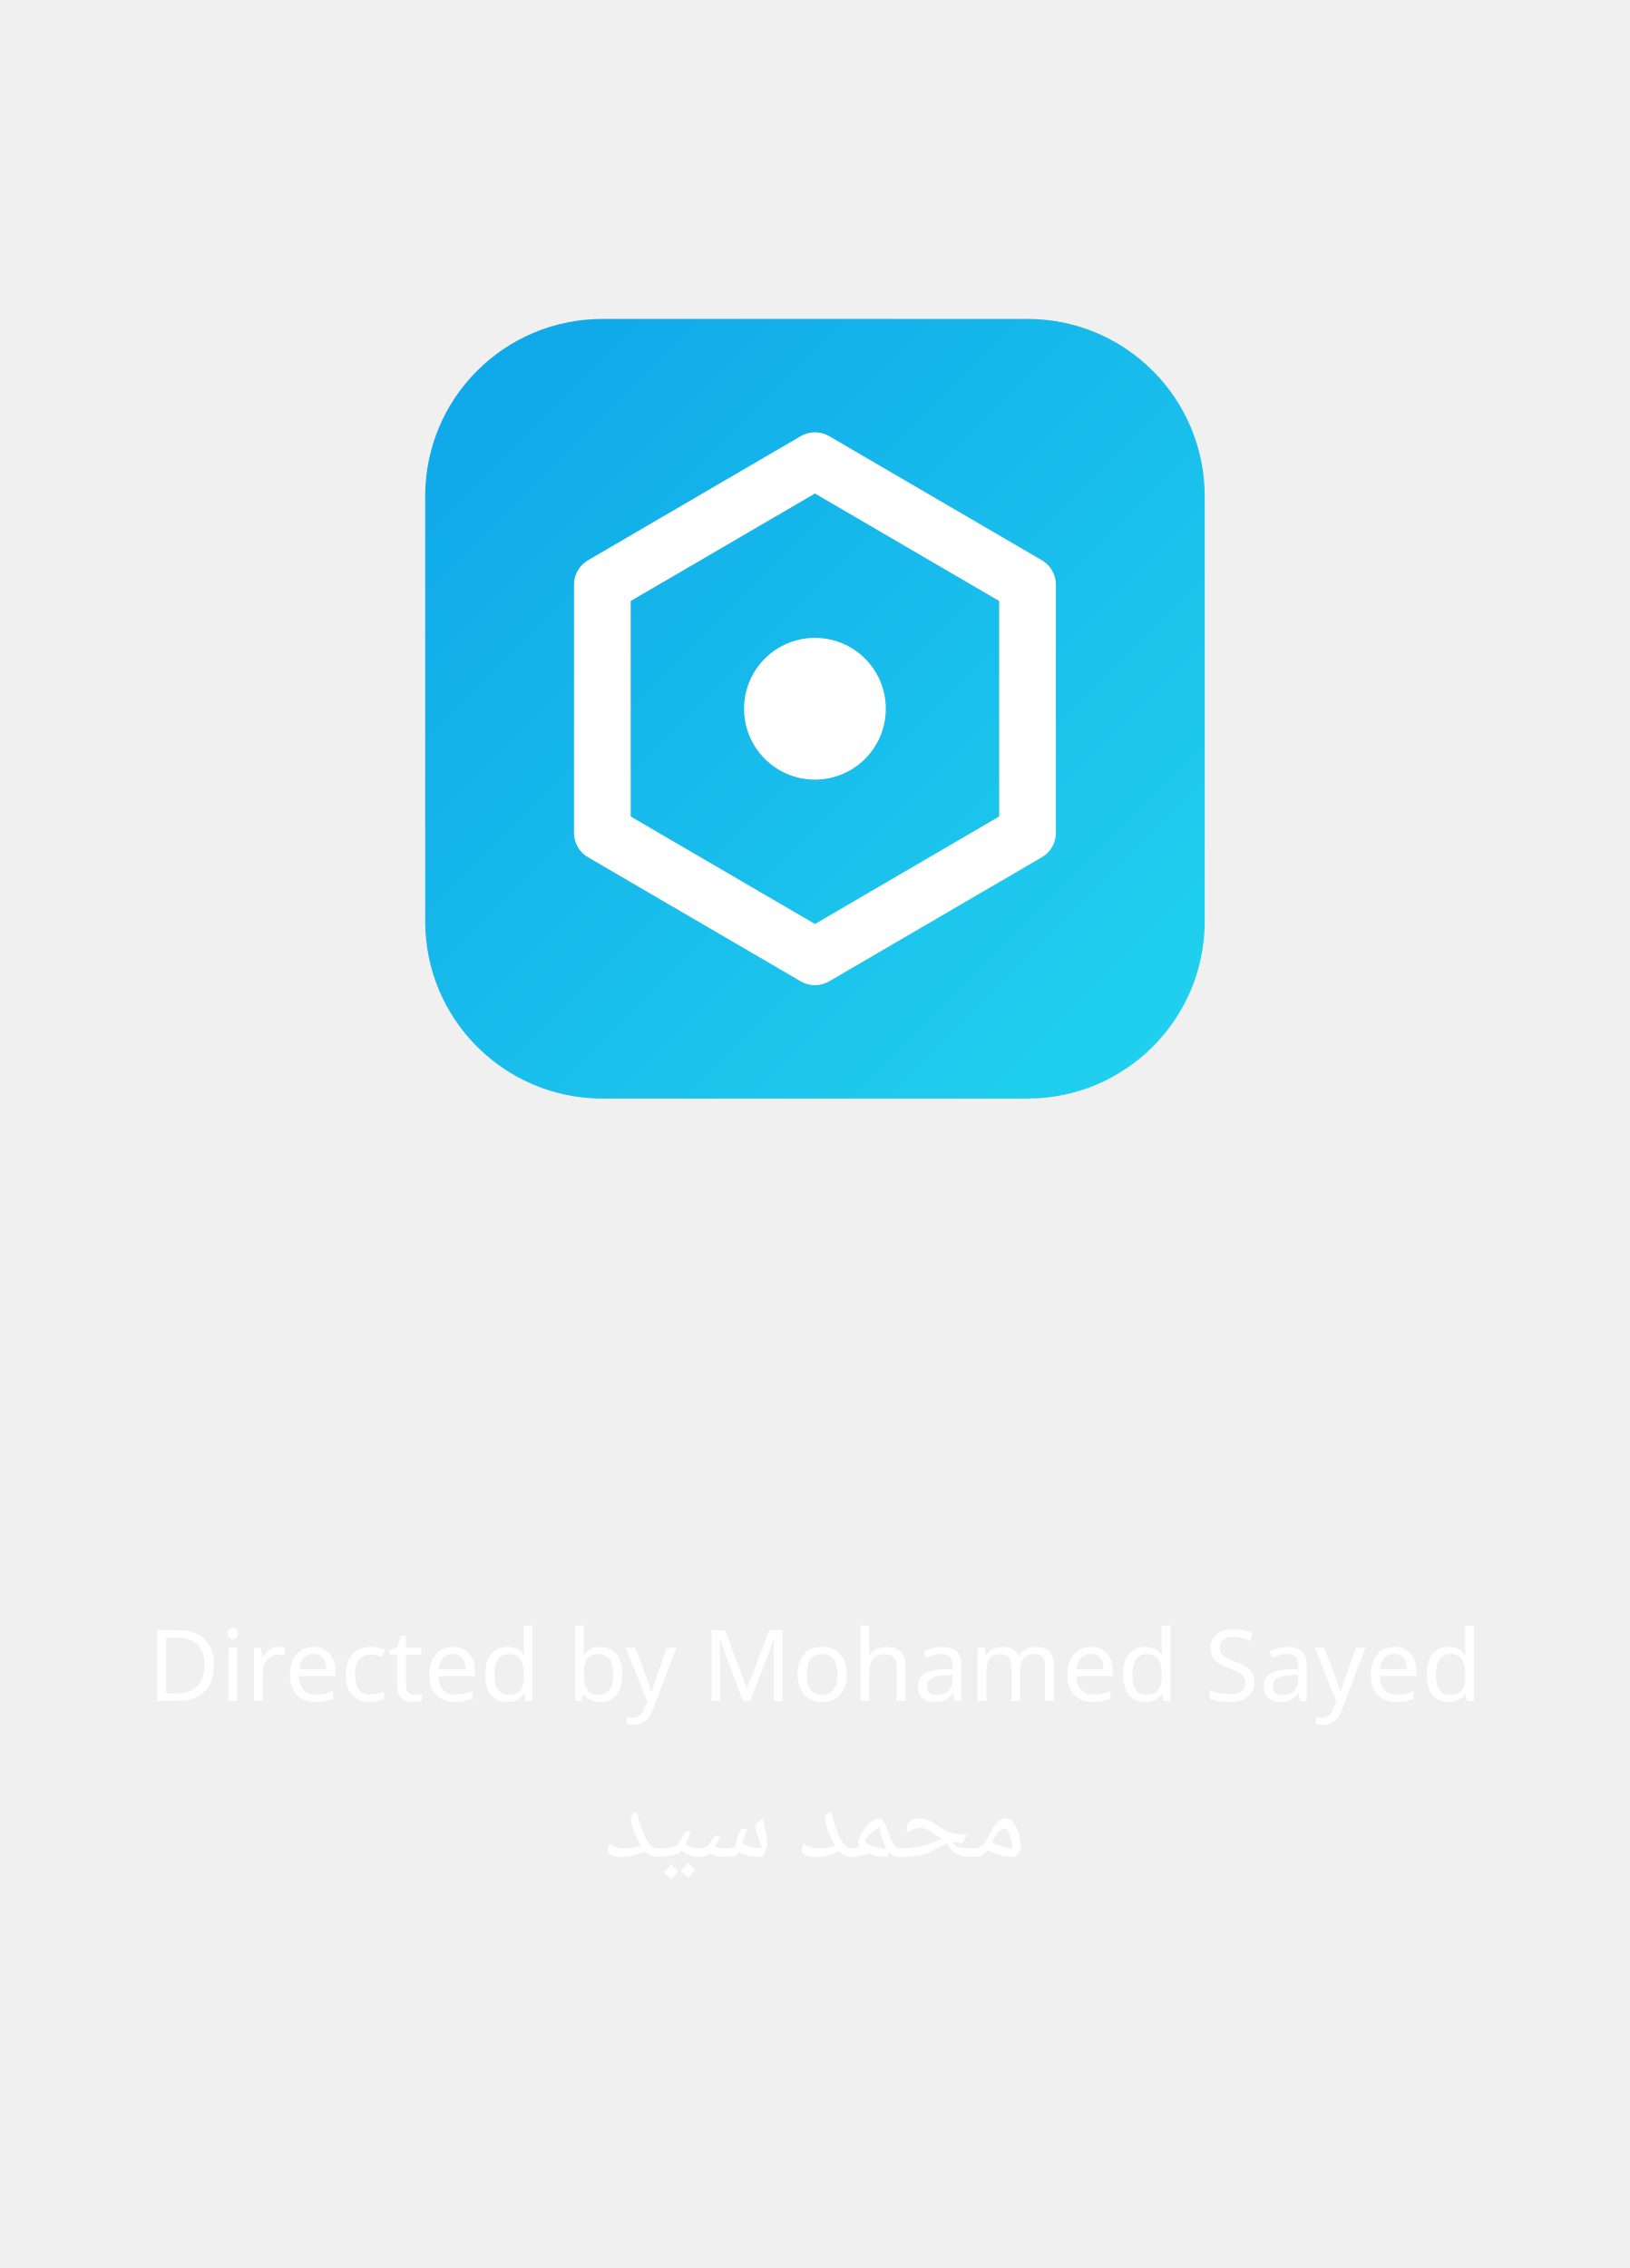
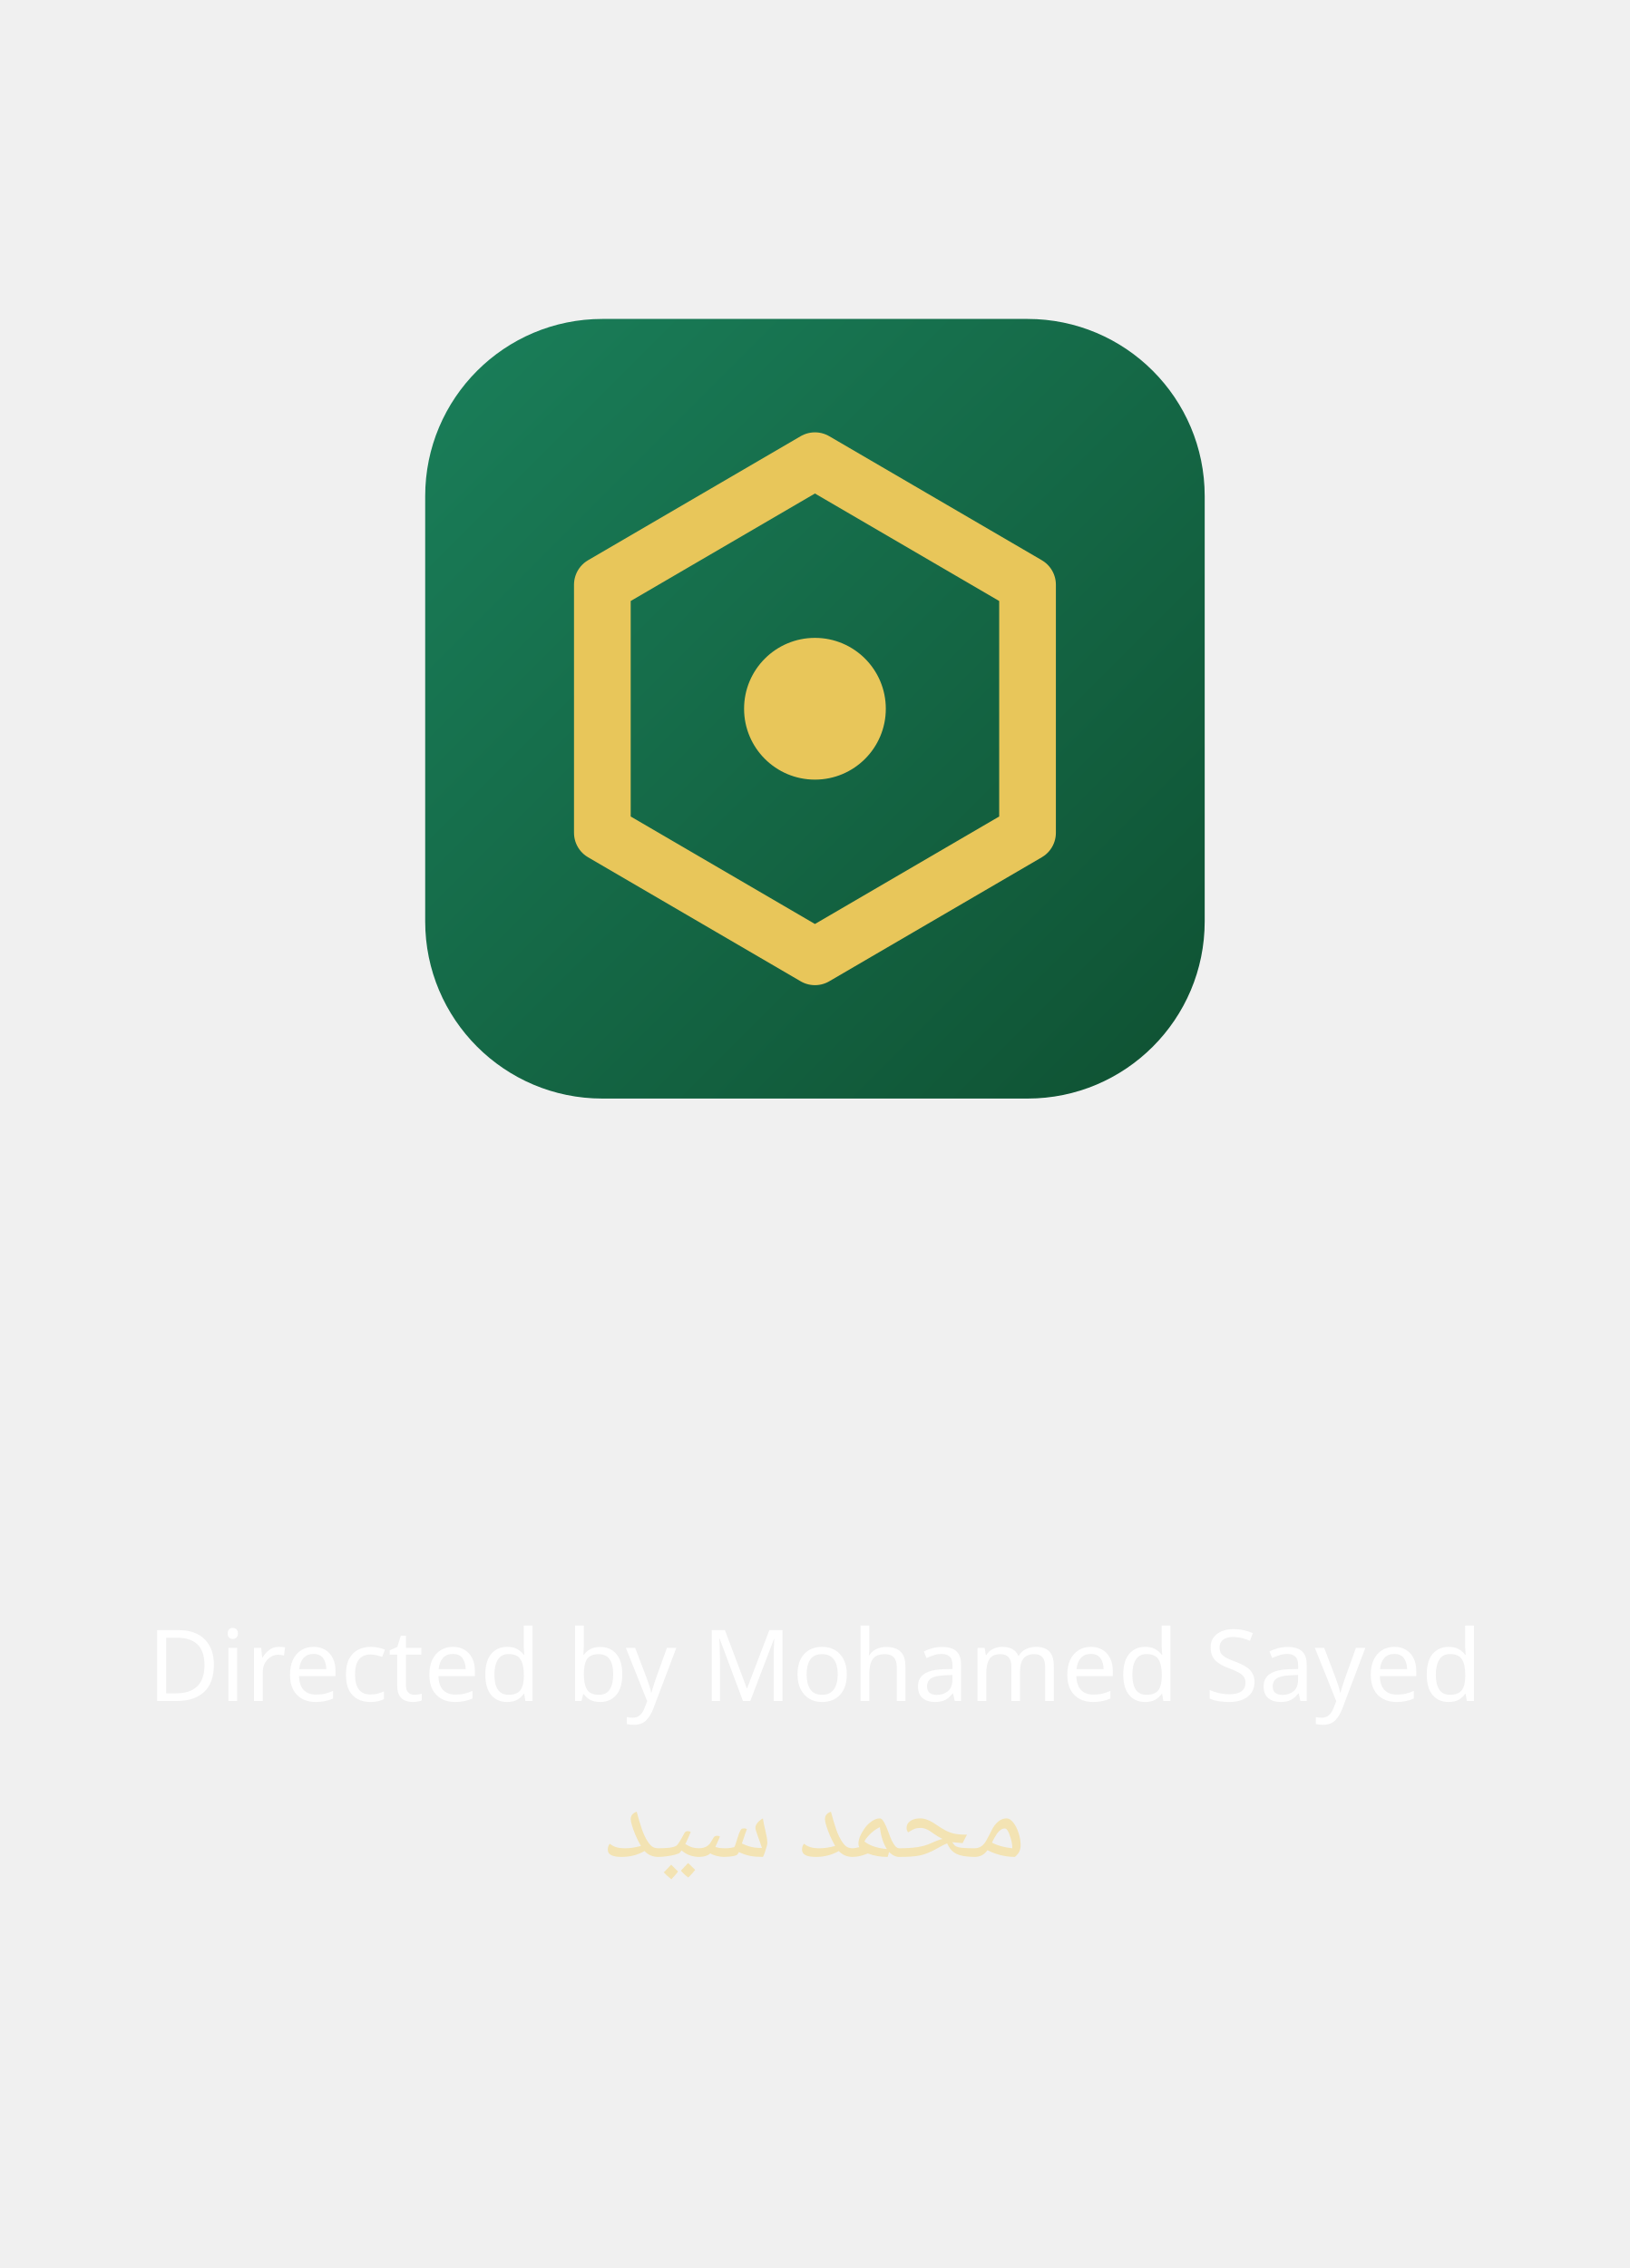
<svg xmlns="http://www.w3.org/2000/svg" width="230" height="320" viewBox="0 0 230 320">
  <defs>
    <linearGradient id="lg" x1="0" y1="0" x2="1" y2="1">
-       <stop offset="0" stop-color="#0ea5e9" />
-       <stop offset="1" stop-color="#22d3ee" />
+       <stop offset="0" stop-color="#1a7f5a" />
+       <stop offset="1" stop-color="#0f5132" />
    </linearGradient>
  </defs>
  <g transform="translate(55,40) scale(5)">
    <rect x="1" y="1" width="22" height="22" rx="5" fill="url(#lg)" />
-     <path d="M12 5l6 3.5v7L12 19l-6-3.5v-7z" fill="none" stroke="#fff" stroke-width="1.6" stroke-linejoin="round" />
-     <circle cx="12" cy="12" r="2" fill="#fff" />
+     <path d="M12 5l6 3.5v7L12 19l-6-3.5v-7z" fill="none" stroke="#e8c65a" stroke-width="1.6" stroke-linejoin="round" />
+     <circle cx="12" cy="12" r="2" fill="#e8c65a" />
  </g>
  <text x="115" y="240" text-anchor="middle" font-family="Noto Sans, Amiri, sans-serif" font-size="14" fill="#ffffff">Directed by Mohamed Sayed</text>
-   <text x="115" y="262" text-anchor="middle" font-family="Amiri, Noto Naskh Arabic, sans-serif" font-size="16" fill="#ffffff">محمد سيد</text>
+   <text x="115" y="262" text-anchor="middle" font-family="Amiri, Noto Naskh Arabic, sans-serif" font-size="16" fill="#f3e3b3">محمد سيد</text>
</svg>
